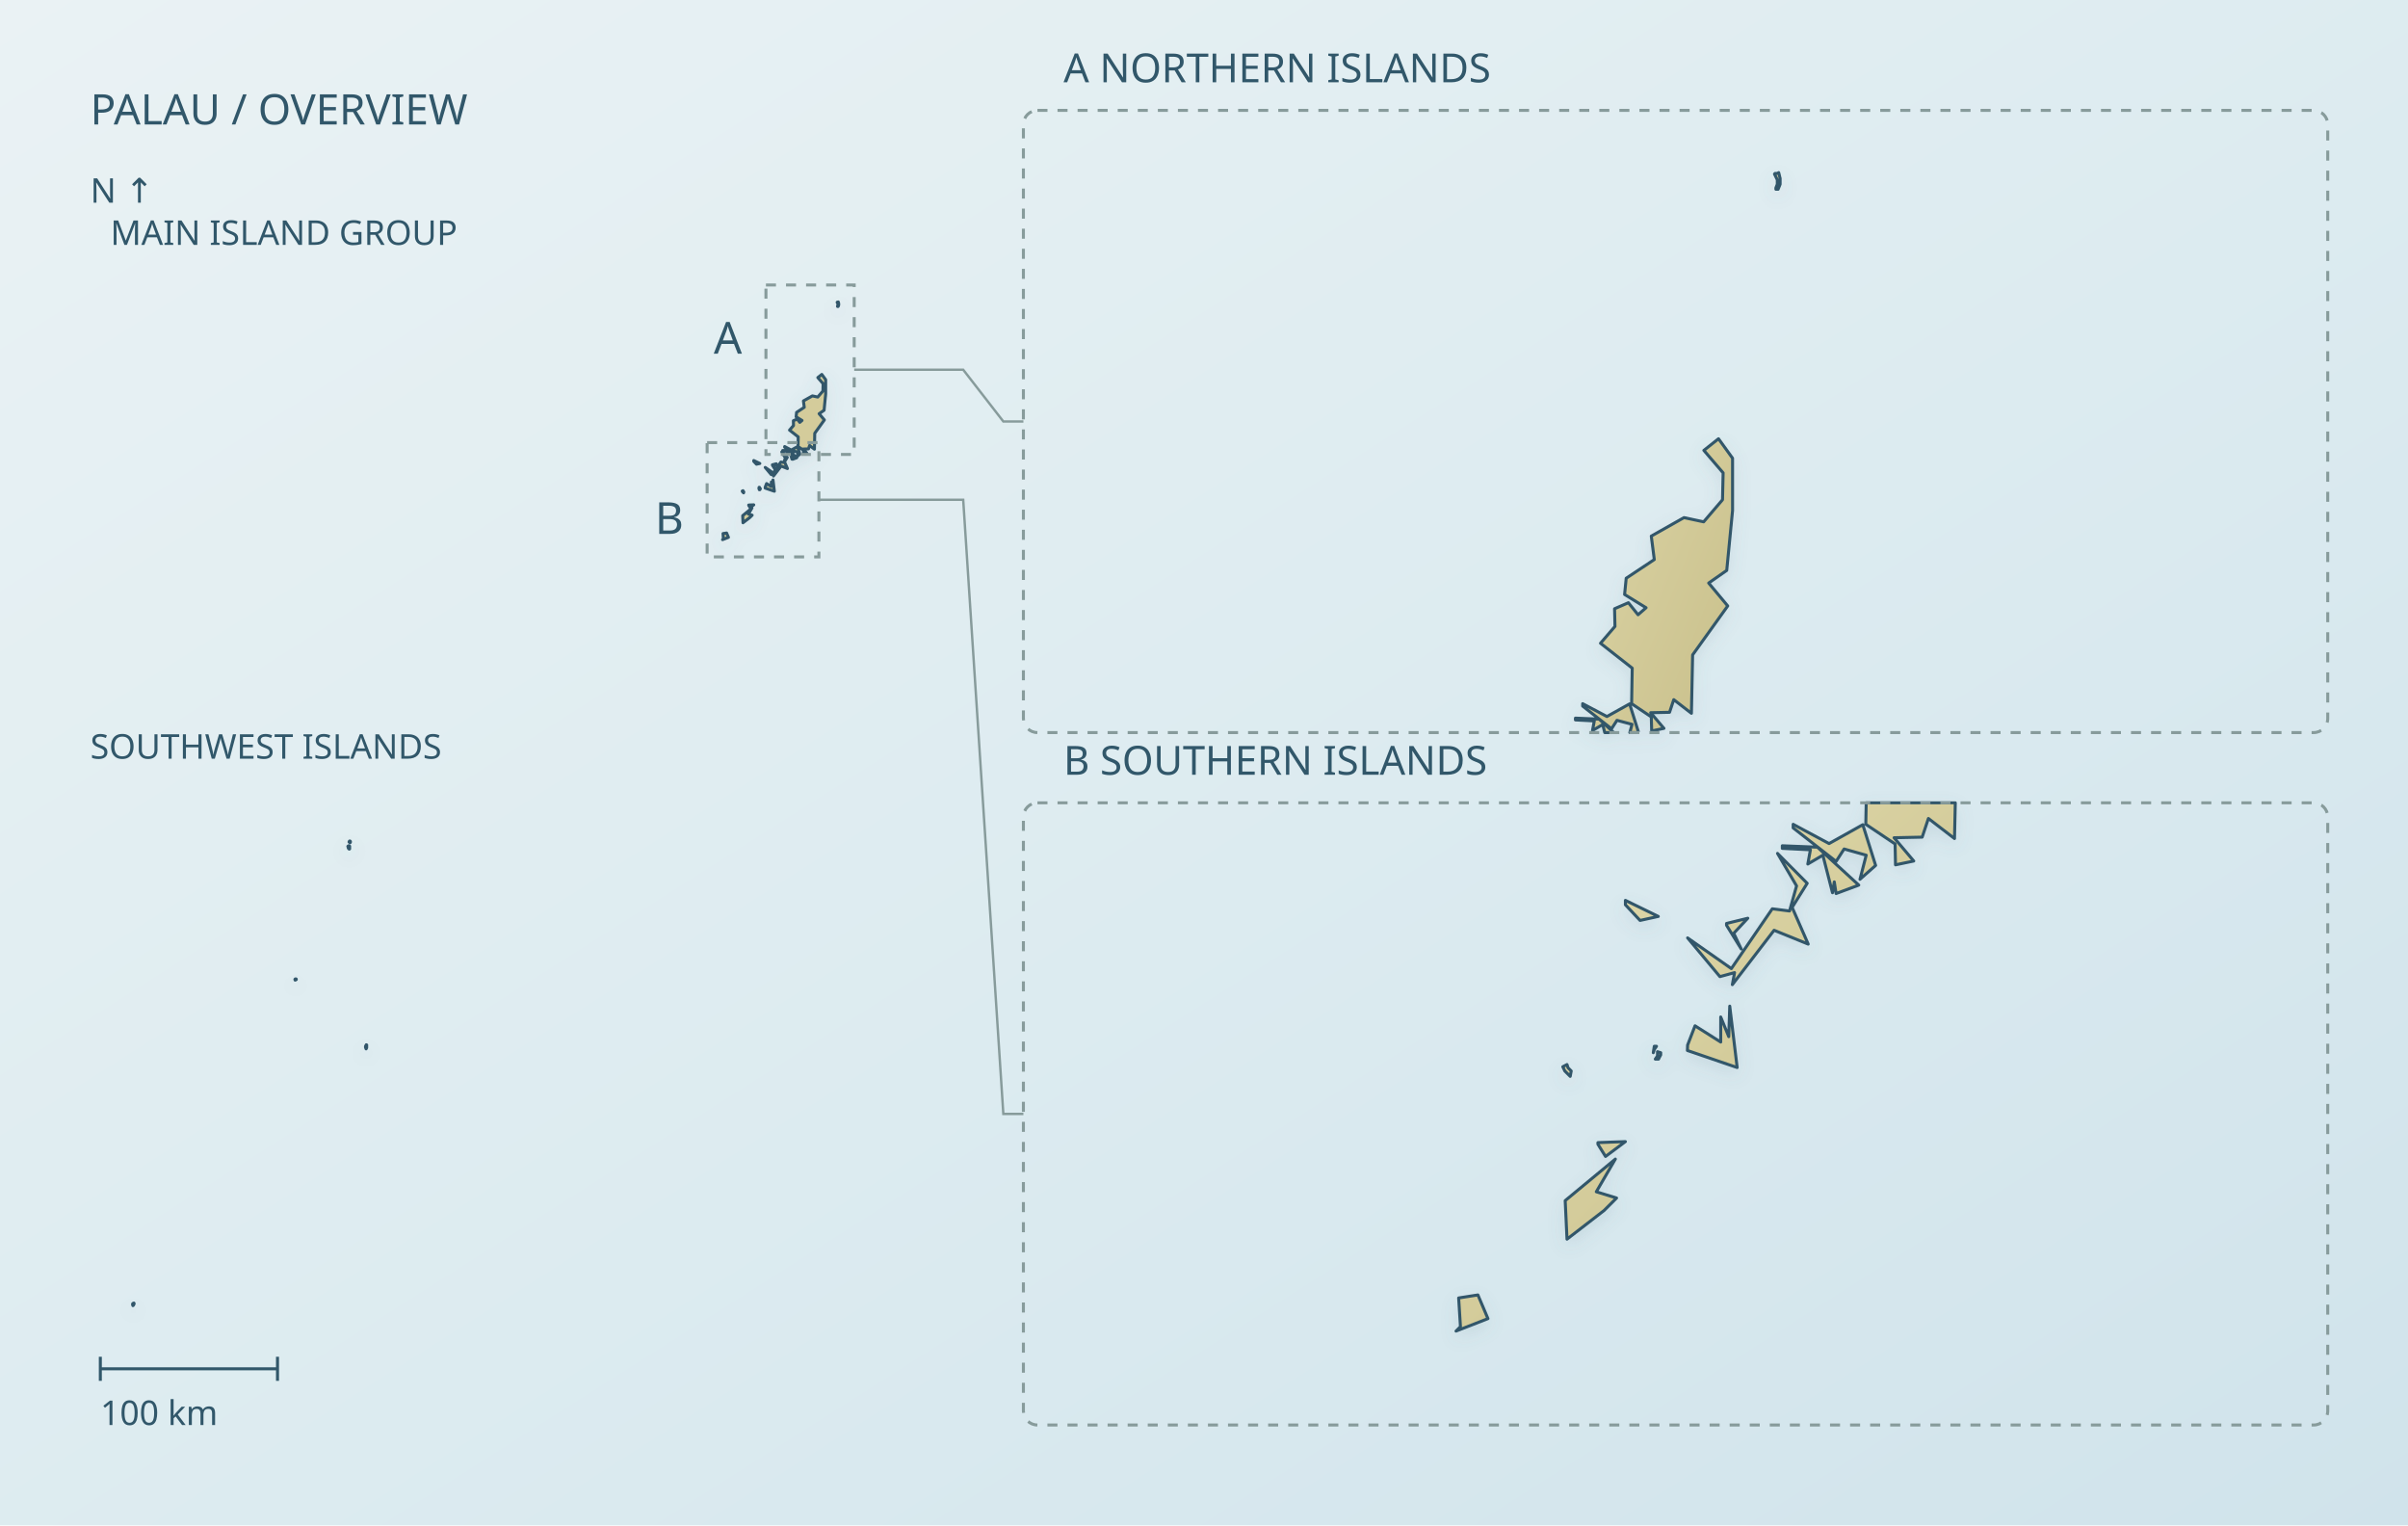
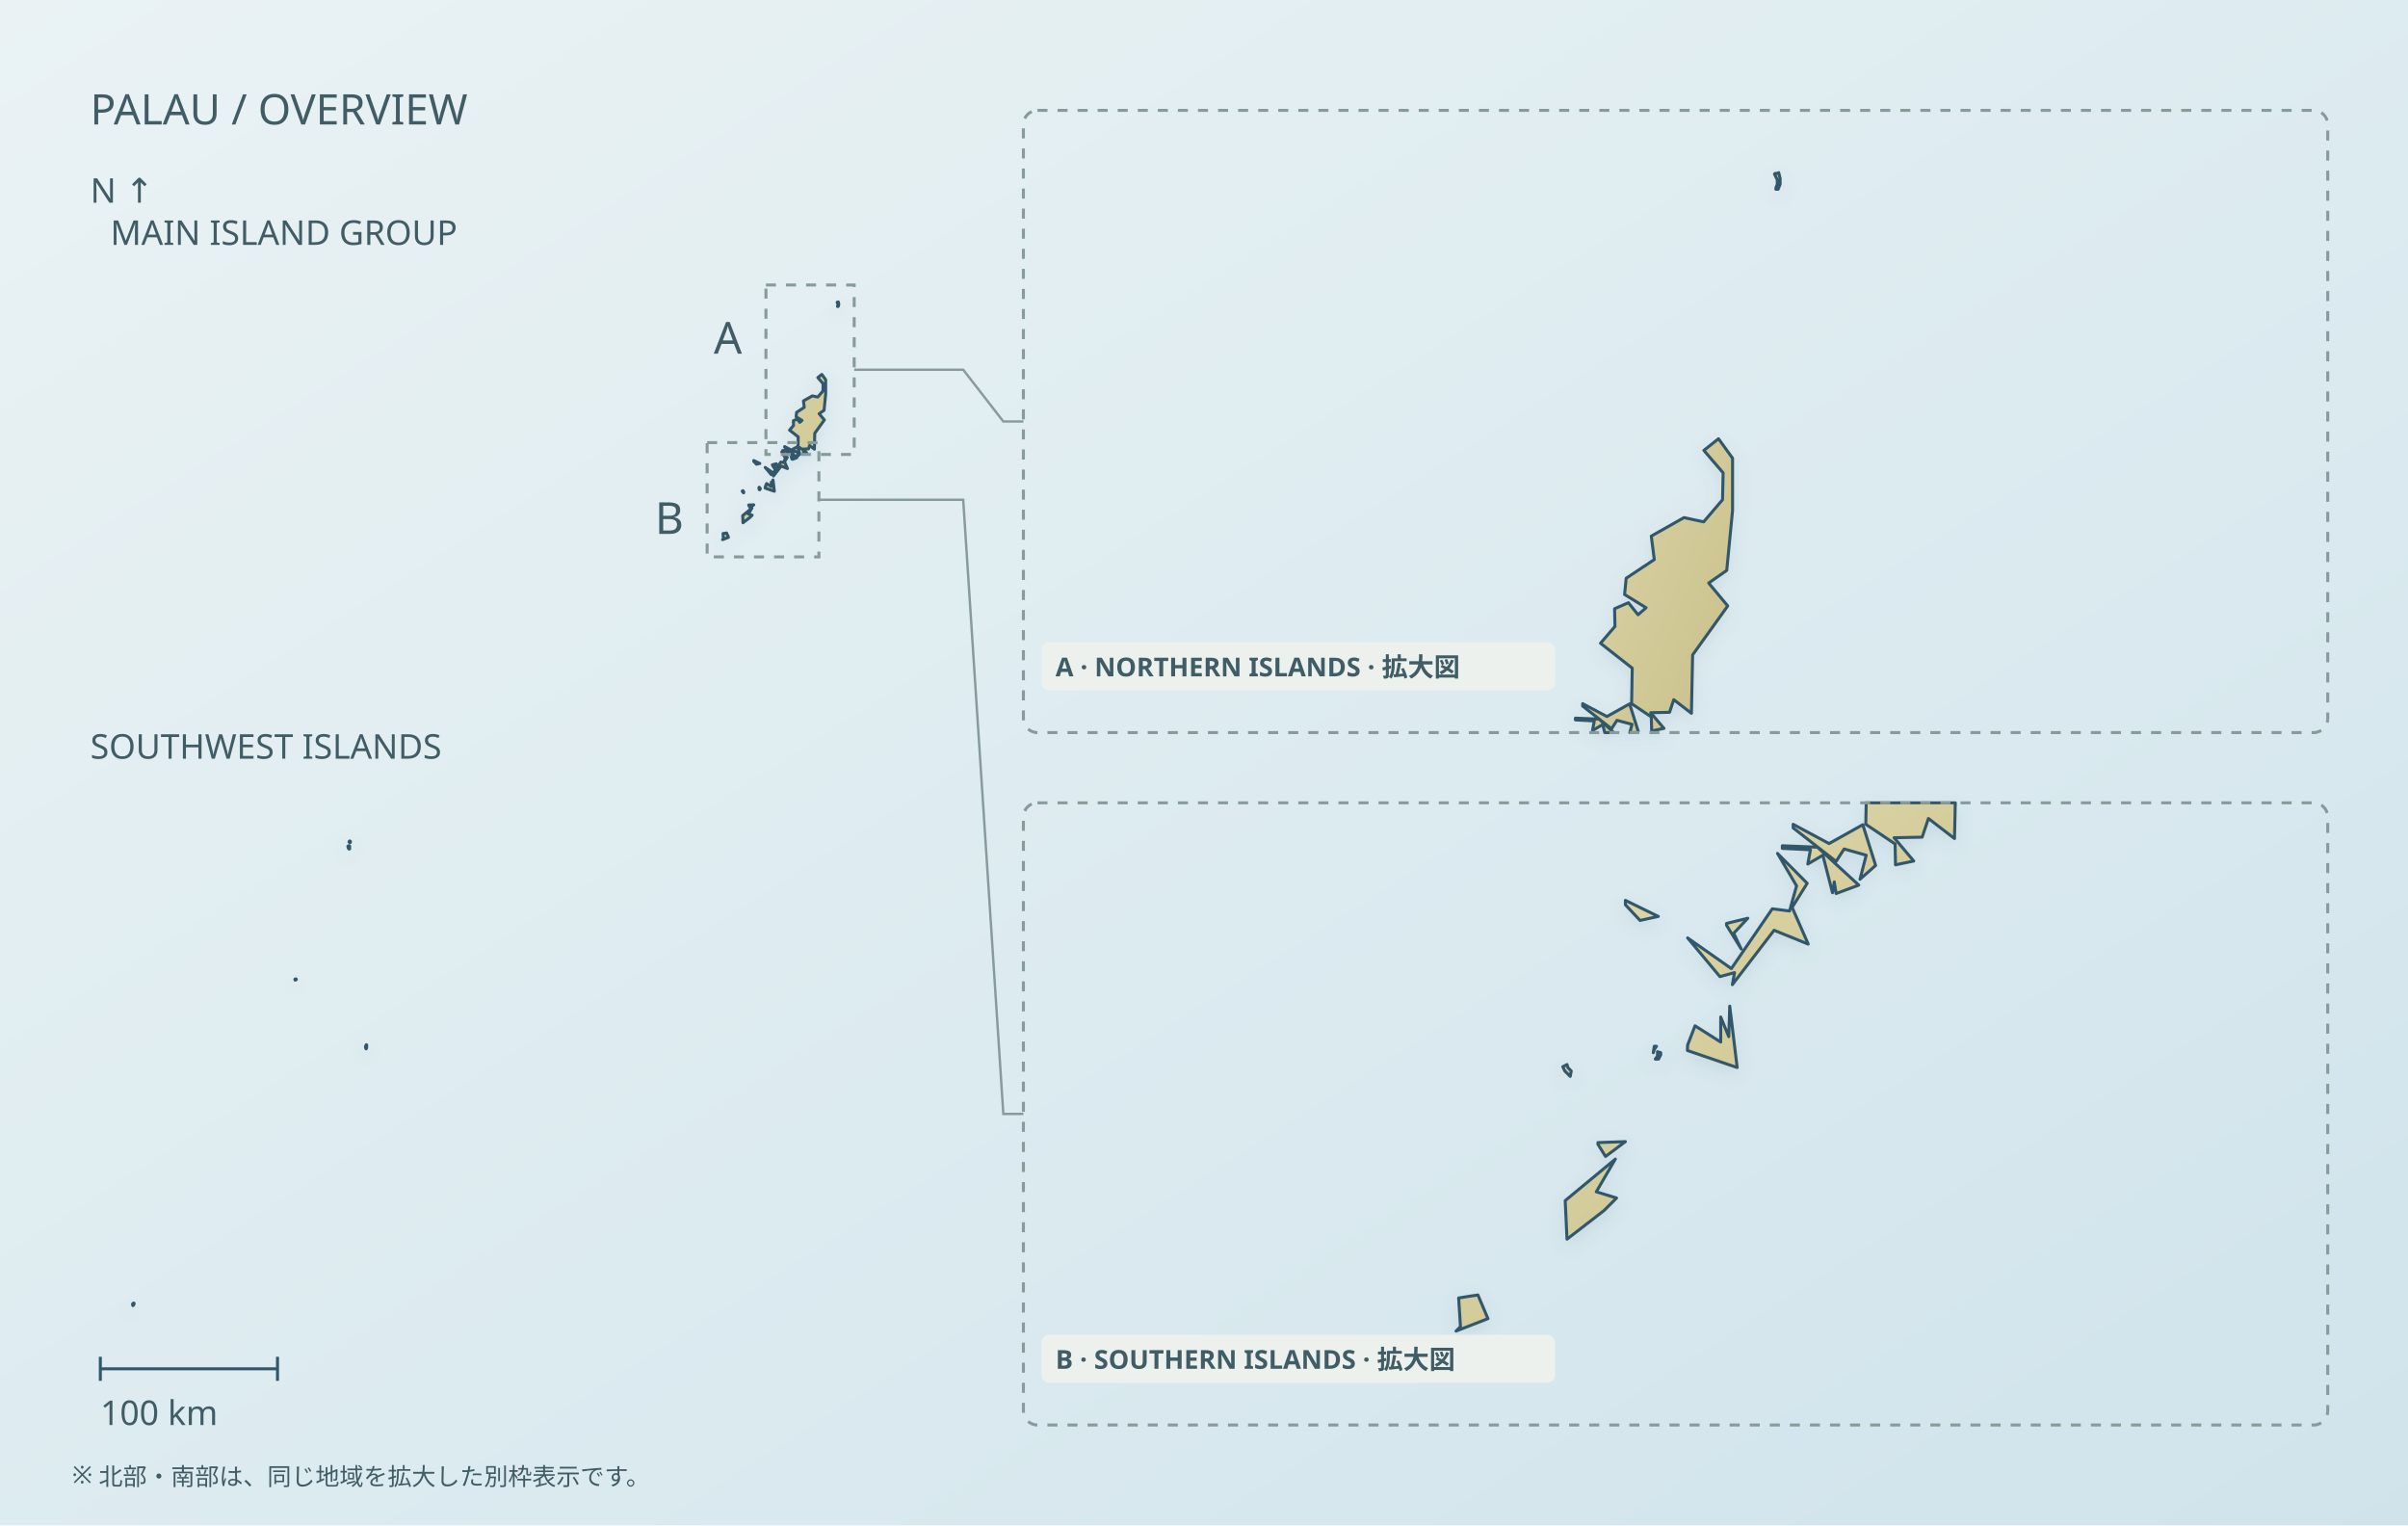
<svg xmlns="http://www.w3.org/2000/svg" viewBox="0 0 1200 760" role="img" aria-label="Map of Palau" data-map-style="journey-atlas-map-v3-clean-background" data-map-projection="multi-region-local-equirectangular-fit-v1">
  <defs>
    <linearGradient id="sea" x1="0" y1="0" x2="1" y2="1">
      <stop offset="0" stop-color="#eaf2f4" />
      <stop offset=".55" stop-color="#dcebf0" />
      <stop offset="1" stop-color="#d0e3eb" />
    </linearGradient>
    <linearGradient id="land" x1=".12" y1=".08" x2=".88" y2=".92">
      <stop offset="0" stop-color="#e2dbad" />
      <stop offset=".52" stop-color="#d4cc9b" />
      <stop offset="1" stop-color="#c8bf8a" />
    </linearGradient>
    <filter id="shadow" x="-10%" y="-10%" width="120%" height="120%">
      <feGaussianBlur in="SourceAlpha" stdDeviation="4" result="b" />
      <feOffset in="b" dy="3" result="o" />
      <feColorMatrix in="o" type="matrix" values="0 0 0 0 .12 0 0 0 0 .22 0 0 0 0 .28 0 0 0 .14 0" />
      <feBlend in="SourceGraphic" mode="normal" />
    </filter>
  </defs>
  <rect width="1200" height="760" fill="url(#sea)" />
  <g id="target-country">
    <g data-map-region="overview" filter="url(#shadow)">
      <path d="M 66.730,649.243 L 66.827,649.439 L 66.827,649.636 L 66.436,650.421 L 66.241,650.519 L 66.045,649.930 L 66.143,649.537 L 66.241,649.439 L 66.730,649.243 Z M 182.439,520.835 L 182.536,520.541 L 182.732,520.639 L 182.732,521.326 L 182.732,522.013 L 182.439,522.602 L 182.145,521.817 L 182.145,521.424 L 182.243,521.031 L 182.439,520.835 Z M 147.648,487.850 L 147.648,488.046 L 147.355,488.242 L 147.061,488.341 L 146.964,487.948 L 147.159,487.751 L 147.550,487.751 L 147.648,487.850 Z M 173.448,421.584 L 173.741,421.388 L 174.034,421.388 L 174.230,421.584 L 174.230,421.879 L 174.230,422.959 L 174.034,423.057 L 173.741,422.860 L 173.545,422.468 L 173.448,421.977 L 173.350,421.682 L 173.448,421.584 Z M 174.620,419.228 L 174.620,419.621 L 174.523,419.817 L 174.327,419.817 L 173.936,419.523 L 174.034,419.228 L 174.230,419.032 L 174.425,419.032 L 174.620,419.228 Z M 363.011,267.734 L 360.081,268.873 L 360.487,268.469 L 360.321,265.842 L 362.090,265.567 L 363.011,267.734 Z M 374.822,256.695 L 373.679,257.834 L 370.271,260.461 L 370.105,256.934 L 374.711,253.132 L 372.961,256.126 L 374.822,256.695 Z M 373.108,251.626 L 375.632,251.534 L 373.808,252.893 L 373.108,251.773 L 373.108,251.626 Z M 370.363,244.775 L 370.657,245.069 L 370.565,245.565 L 370.363,245.363 L 370.068,245.069 L 369.884,244.683 L 370.271,244.481 L 370.363,244.775 Z M 378.286,242.810 L 378.488,242.810 L 378.286,243.103 L 378.193,243.397 L 378.286,242.810 Z M 375.632,229.456 L 378.654,230.926 L 376.977,231.293 L 375.632,229.861 L 375.632,229.456 Z M 378.580,243.691 L 378.580,243.306 L 378.875,243.397 L 378.875,243.599 L 378.765,243.801 L 378.672,243.985 L 378.378,243.985 L 378.580,243.691 Z M 384.384,240.128 L 385.121,241.928 L 385.213,239.136 L 385.895,244.757 L 381.326,243.195 L 381.344,242.699 L 382.026,240.936 L 384.384,242.424 L 384.384,240.128 Z M 386.264,233.901 L 384.919,231.734 L 384.919,231.569 L 386.872,231.091 L 385.582,232.469 L 386.264,233.901 Z M 389.599,225.158 L 392.326,227.895 L 390.944,230.099 L 392.418,233.461 L 389.285,232.193 L 385.453,237.171 L 385.656,236.069 L 384.311,236.436 L 381.344,232.891 L 385.361,235.701 L 389.120,230.228 L 390.704,230.430 L 391.349,228.134 L 389.599,225.158 Z M 394.813,227.767 L 394.647,228.758 L 394.045,226.420 L 394.035,226.420 L 393.761,225.331 L 392.366,226.148 L 392.612,224.841 L 390.040,224.704 L 390.040,224.459 L 390.572,224.482 L 393.265,224.589 L 397.061,228.061 L 394.979,228.832 L 394.813,227.767 Z M 397.429,222.532 L 397.429,222.532 L 398.609,226.261 L 397.172,227.528 L 397.459,226.420 L 397.455,226.420 L 397.554,226.054 L 397.743,225.324 L 396.212,224.894 L 395.712,224.761 L 394.979,225.893 L 394.974,225.889 L 394.965,225.903 L 391.025,222.825 L 391.025,222.498 L 391.036,222.504 L 391.036,222.495 L 392.136,223.083 L 394.336,224.241 L 397.427,222.526 L 397.429,222.532 Z M 403.455,221.963 L 402.883,223.671 L 400.304,223.726 L 400.906,224.436 L 402.106,225.848 L 402.103,225.849 L 402.110,225.856 L 400.433,226.205 L 400.424,225.732 L 400.382,224.296 L 397.701,222.498 L 397.783,217.678 L 393.460,214.301 L 395.430,212.013 L 395.375,209.616 L 397.263,208.799 L 398.577,210.433 L 399.671,209.480 L 396.743,207.683 L 396.962,205.477 L 400.793,202.944 L 400.382,199.757 L 404.842,197.252 L 407.524,197.824 L 410.096,194.828 L 410.178,191.179 L 407.551,188.128 L 409.549,186.549 L 411.464,189.190 L 411.464,196.299 L 410.670,204.415 L 408.208,206.130 L 410.807,209.235 L 406.019,215.880 L 405.923,220.530 L 405.924,220.530 L 405.911,221.069 L 405.855,223.806 L 404.736,222.945 L 403.455,221.963 Z M 417.757,150.436 L 417.948,151.226 L 417.948,152.015 L 417.675,152.696 L 417.374,152.696 L 417.374,152.506 L 417.565,152.015 L 417.565,151.607 L 417.565,151.416 L 417.182,150.626 L 417.264,150.545 L 417.565,150.545 L 417.757,150.436 Z" fill="url(#land)" fill-rule="evenodd" stroke="#31576a" stroke-width="1.5" stroke-linejoin="round" />
    </g>
    <g data-map-region="north-main" transform="matrix(1 0 0 1 100 0)" filter="url(#shadow)">
      <path d="M 697.6,320.5 L 704.8,312.1 L 704.6,303.3 L 711.5,300.3 L 716.3,306.3 L 720.3,302.8 L 709.6,296.2 L 710.4,288.1 L 724.4,278.8 L 722.9,267.1 L 739.2,257.9 L 749.0,260.0 L 758.4,249.0 L 758.7,235.6 L 749.1,224.4 L 756.4,218.6 L 763.4,228.3 L 763.4,254.4 L 760.5,284.2 L 751.5,290.5 L 761.0,301.9 L 743.5,326.3 L 742.9,355.4 L 734.1,348.6 L 732.0,354.9 L 722.6,355.1 L 729.2,362.9 L 723.1,364.2 L 722.9,357.2 L 713.1,350.6 L 713.4,332.9 L 697.6,320.5 Z M 688.7,351.8 L 688.7,350.6 L 700.8,357.0 L 712.1,350.7 L 716.4,364.4 L 715.7,365.0 L 712.2,365.0 L 713.3,360.9 L 705.8,358.9 L 703.1,363.1 L 688.7,351.8 Z M 685.1,358.7 L 685.1,357.8 L 696.9,358.3 L 704.2,365.0 L 699.7,365.0 L 698.7,361.0 L 693.6,364.0 L 694.5,359.2 L 685.1,358.7 Z M 785.7,90.3 L 785.7,89.6 L 784.3,86.7 L 784.6,86.4 L 785.7,86.4 L 786.4,86.0 L 787.1,88.9 L 787.1,91.8 L 786.1,94.3 L 785.0,94.3 L 785.0,93.6 L 785.7,91.8 Z" fill="url(#land)" fill-rule="evenodd" stroke="#31576a" stroke-width="1.5" stroke-linejoin="round" stroke-linecap="round" />
    </g>
    <g data-map-region="south-main" transform="matrix(1 0 0 1 100 0)" filter="url(#shadow)">
      <path d="M 874.4,400.0 L 874.0,417.8 L 861.0,407.8 L 857.9,417.1 L 843.9,417.4 L 853.7,429.0 L 844.6,430.9 L 844.4,420.5 L 829.8,410.7 L 830.0,400.0 L 874.4,400.0 Z M 741.0,467.3 L 762.8,482.6 L 783.2,452.8 L 791.8,453.9 L 795.3,441.4 L 785.8,425.2 L 800.6,440.1 L 793.1,452.1 L 801.1,470.4 L 784.1,463.5 L 763.3,490.6 L 764.4,484.6 L 757.1,486.6 L 741.0,467.3 Z M 699.4,603.1 L 680.9,617.4 L 680.0,598.2 L 705.0,577.5 L 695.5,593.8 L 705.6,596.9 L 699.4,603.1 Z M 793.6,412.5 L 793.6,410.7 L 811.5,420.3 L 828.3,410.9 L 834.7,431.2 L 826.9,438.1 L 830.0,426.1 L 819.0,423.0 L 815.0,429.2 L 793.6,412.5 Z M 740.9,523.4 L 741.0,520.7 L 744.7,511.1 L 757.5,519.2 L 757.5,506.7 L 761.5,516.5 L 762.0,501.3 L 765.7,531.9 L 740.9,523.4 Z M 788.2,422.7 L 788.2,421.4 L 805.7,422.1 L 826.3,441.0 L 815.0,445.2 L 814.1,439.4 L 813.2,444.8 L 808.4,426.1 L 800.9,430.5 L 802.2,423.4 L 788.2,422.7 Z M 625.6,663.2 L 627.8,661.0 L 626.9,646.7 L 636.5,645.2 L 641.5,657.0 L 625.6,663.2 Z M 760.4,461.0 L 760.4,460.1 L 771.0,457.5 L 764.0,465.0 L 767.7,472.8 L 760.4,461.0 Z M 710.0,450.8 L 710.0,448.6 L 726.4,456.6 L 717.3,458.6 L 710.0,450.8 Z M 696.3,570.1 L 696.3,569.3 L 710.0,568.8 L 700.1,576.2 L 696.3,570.1 Z M 681.4,535.2 L 679.8,533.6 L 678.8,531.5 L 680.9,530.4 L 681.4,532.0 L 683.0,533.6 L 682.5,536.3 Z M 723.9,524.5 L 724.4,521.3 L 725.5,521.3 L 724.4,522.9 Z M 727.6,525.6 L 727.0,526.7 L 726.5,527.7 L 724.9,527.7 L 726.0,526.1 L 726.0,524.0 L 727.6,524.5 Z" fill="url(#land)" fill-rule="evenodd" stroke="#31576a" stroke-width="1.5" stroke-linejoin="round" stroke-linecap="round" />
    </g>
  </g>
  <g data-map-inset-frame="north-main">
    <rect x="510" y="55" width="650" height="310" rx="7" fill="none" stroke="#879b9b" stroke-width="1.5" stroke-dasharray="5 5" />
  </g>
  <g data-map-inset-frame="south-main">
    <rect x="510" y="400" width="650" height="310" rx="7" fill="none" stroke="#879b9b" stroke-width="1.5" stroke-dasharray="5 5" />
  </g>
-   <g data-map-inset-explanation="overview-details" font-family="sans-serif" fill="#31576a">
+   <g data-map-inset-explanation="overview-details" font-family="sans-serif" fill="#405c65">
    <text x="45" y="62" font-size="21">PALAU / OVERVIEW</text>
-     <text x="530" y="41" font-size="20">A  NORTHERN ISLANDS</text>
-     <text x="530" y="386" font-size="20">B  SOUTHERN ISLANDS</text>
    <rect x="381.70" y="141.99" width="43.98" height="84.43" fill="none" stroke="#879b9b" stroke-width="1.5" stroke-dasharray="5 5" />
    <text x="355.7" y="176.21" font-size="22">A</text>
    <path d="M 425.68,184.21 L 480,184.21 L 500,210.00 L 510,210.00" fill="none" stroke="#879b9b" stroke-width="1.2" />
    <rect x="352.39" y="220.53" width="55.70" height="56.94" fill="none" stroke="#879b9b" stroke-width="1.5" stroke-dasharray="5 5" />
    <text x="326.39" y="266.0" font-size="22">B</text>
    <path d="M 408.09,249.00 L 480,249.00 L 500,555.00 L 510,555.00" fill="none" stroke="#879b9b" stroke-width="1.2" />
    <text x="55" y="122" font-size="17">MAIN ISLAND GROUP</text>
    <text x="45" y="378" font-size="17">SOUTHWEST ISLANDS</text>
    <text x="45" y="101" font-size="17">N ↑</text>
    <path d="M 50,682 L 138.29,682 M 50,676 L 50,688 M 138.29,676 L 138.29,688" fill="none" stroke="#31576a" stroke-width="1.5" />
    <text x="50" y="710" font-size="17">100 km</text>
+     <rect x="519" y="320" width="256" height="24" rx="4" fill="#edf1ed" fill-opacity=".94" />
+     <text x="526" y="337" font-size="13" font-weight="600">A · NORTHERN ISLANDS · 拡大図</text>
+     <rect x="519" y="665" width="256" height="24" rx="4" fill="#edf1ed" fill-opacity=".94" />
+     <text x="526" y="682" font-size="13" font-weight="600">B · SOUTHERN ISLANDS · 拡大図</text>
+     <text x="36" y="739" font-size="12">※ 北部・南部は、同じ地域を拡大した別枠表示です。</text>
  </g>
</svg>
